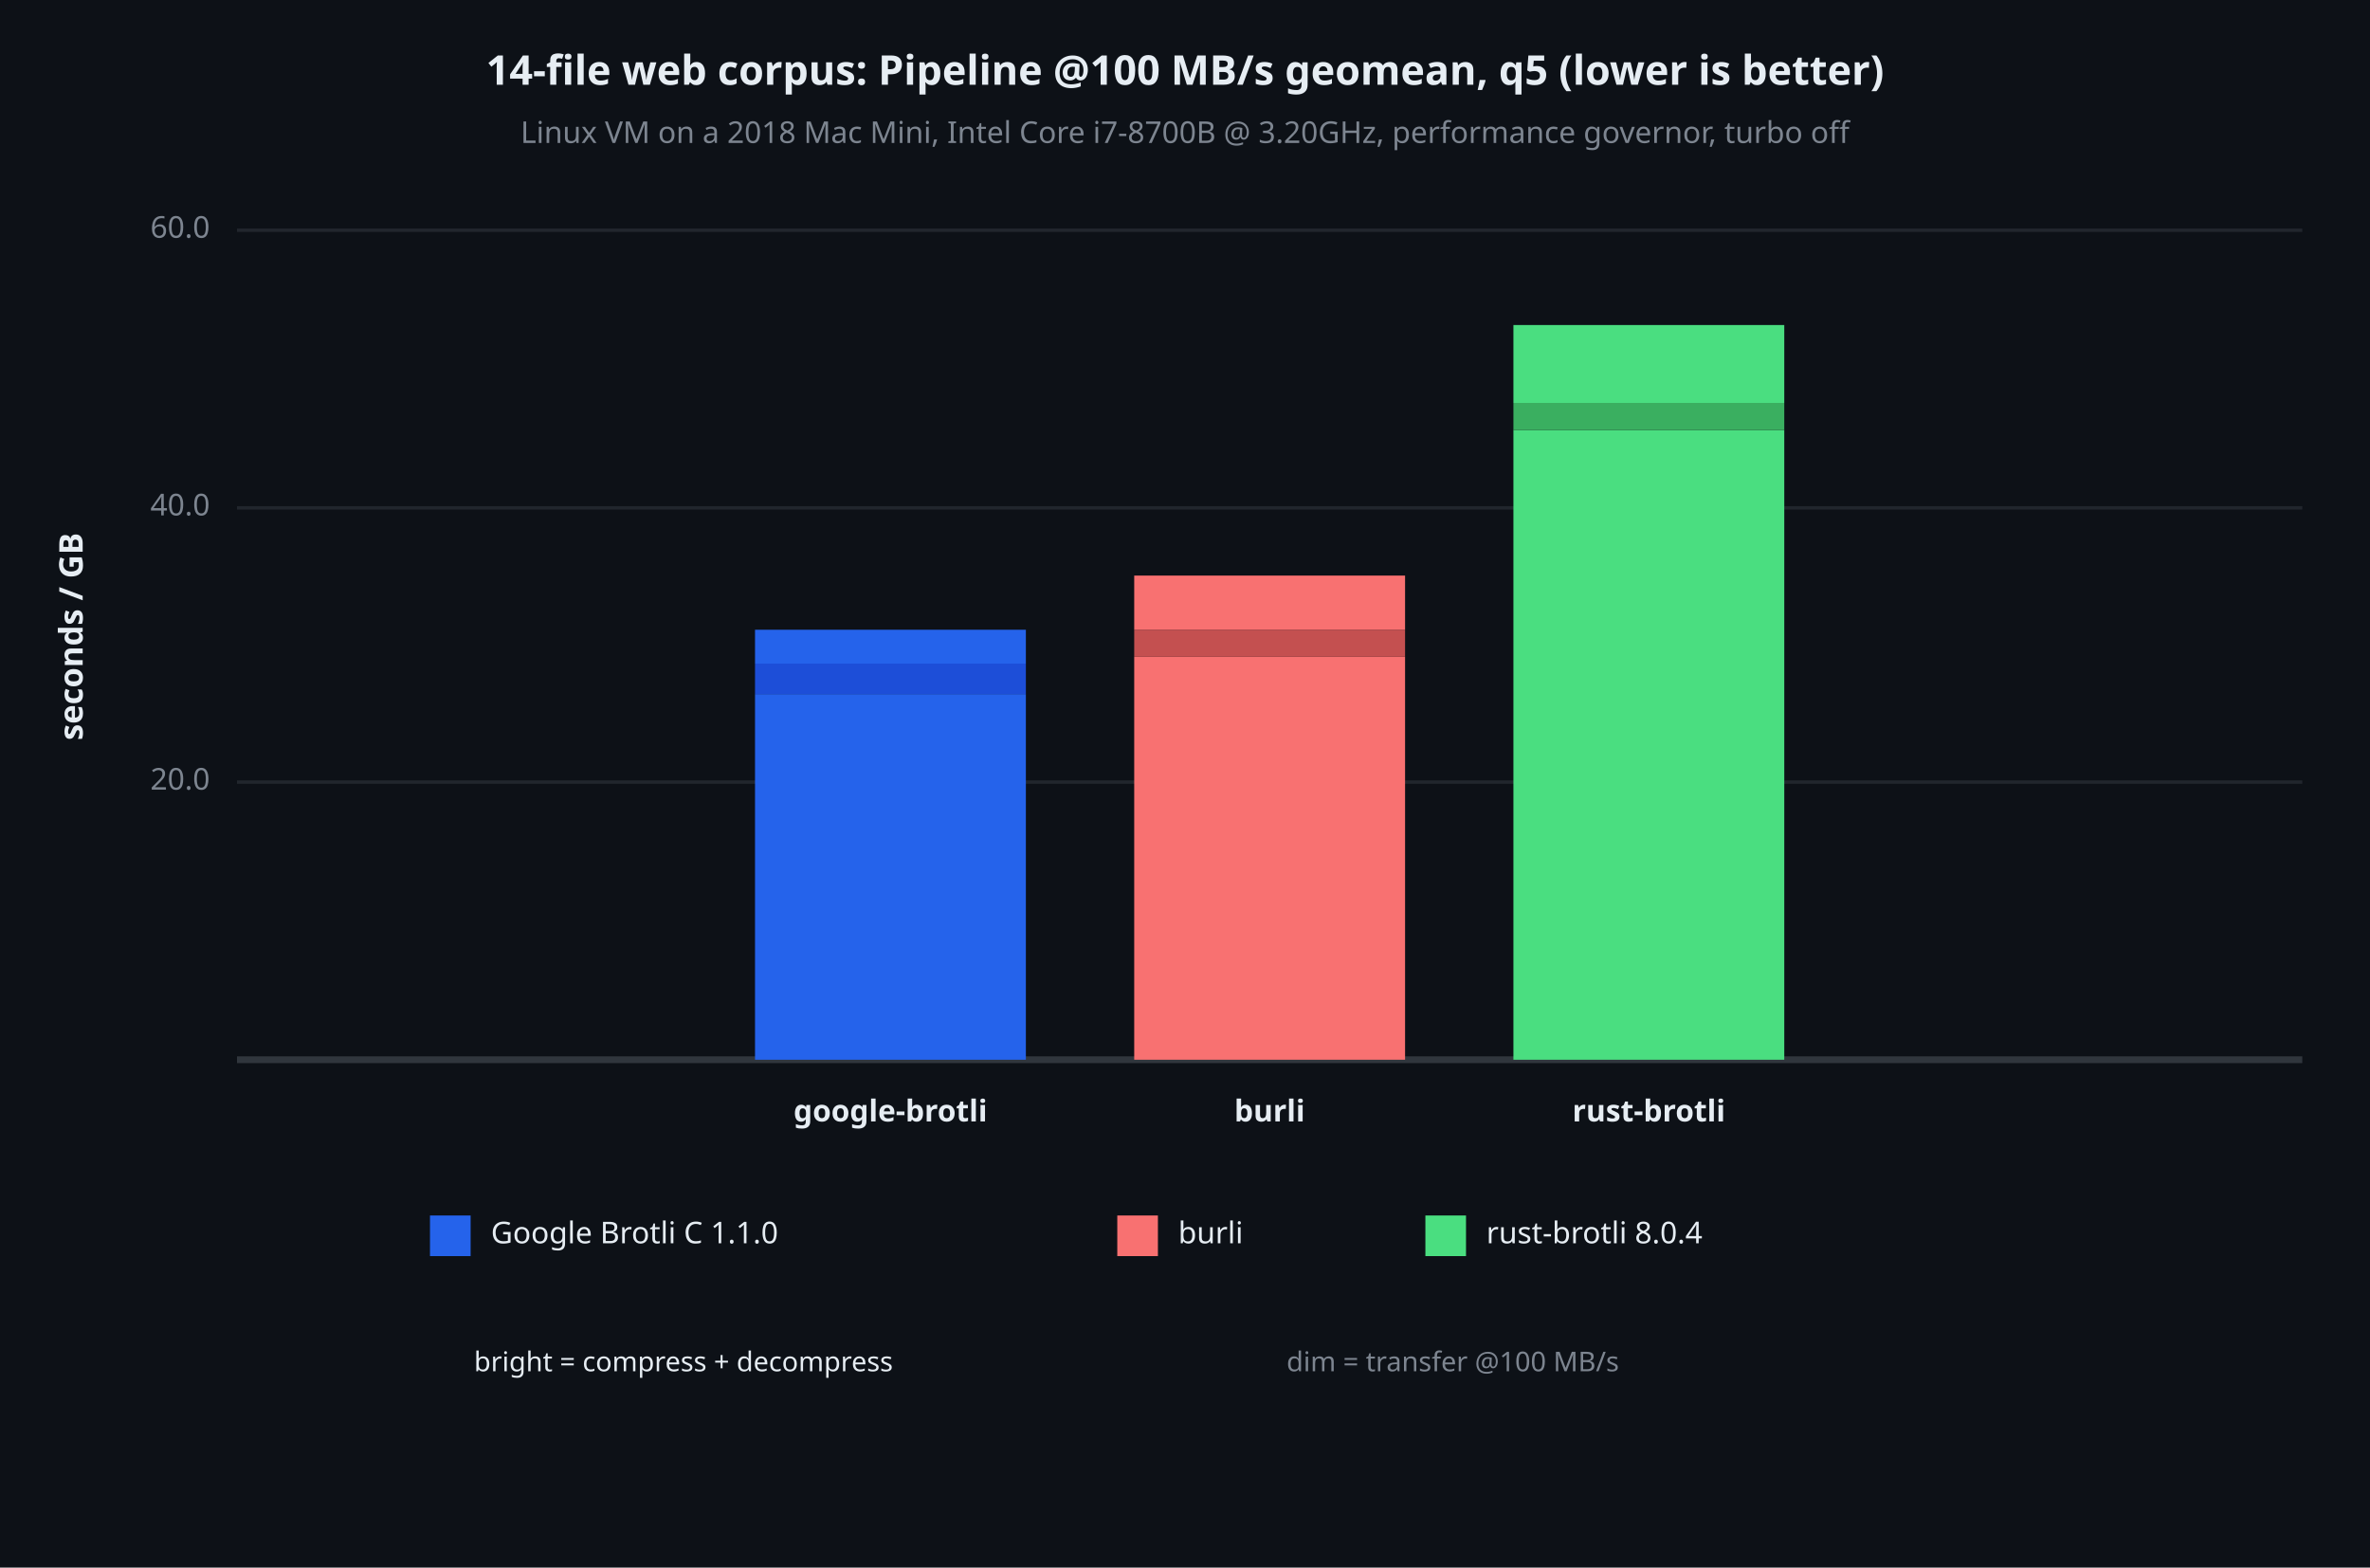
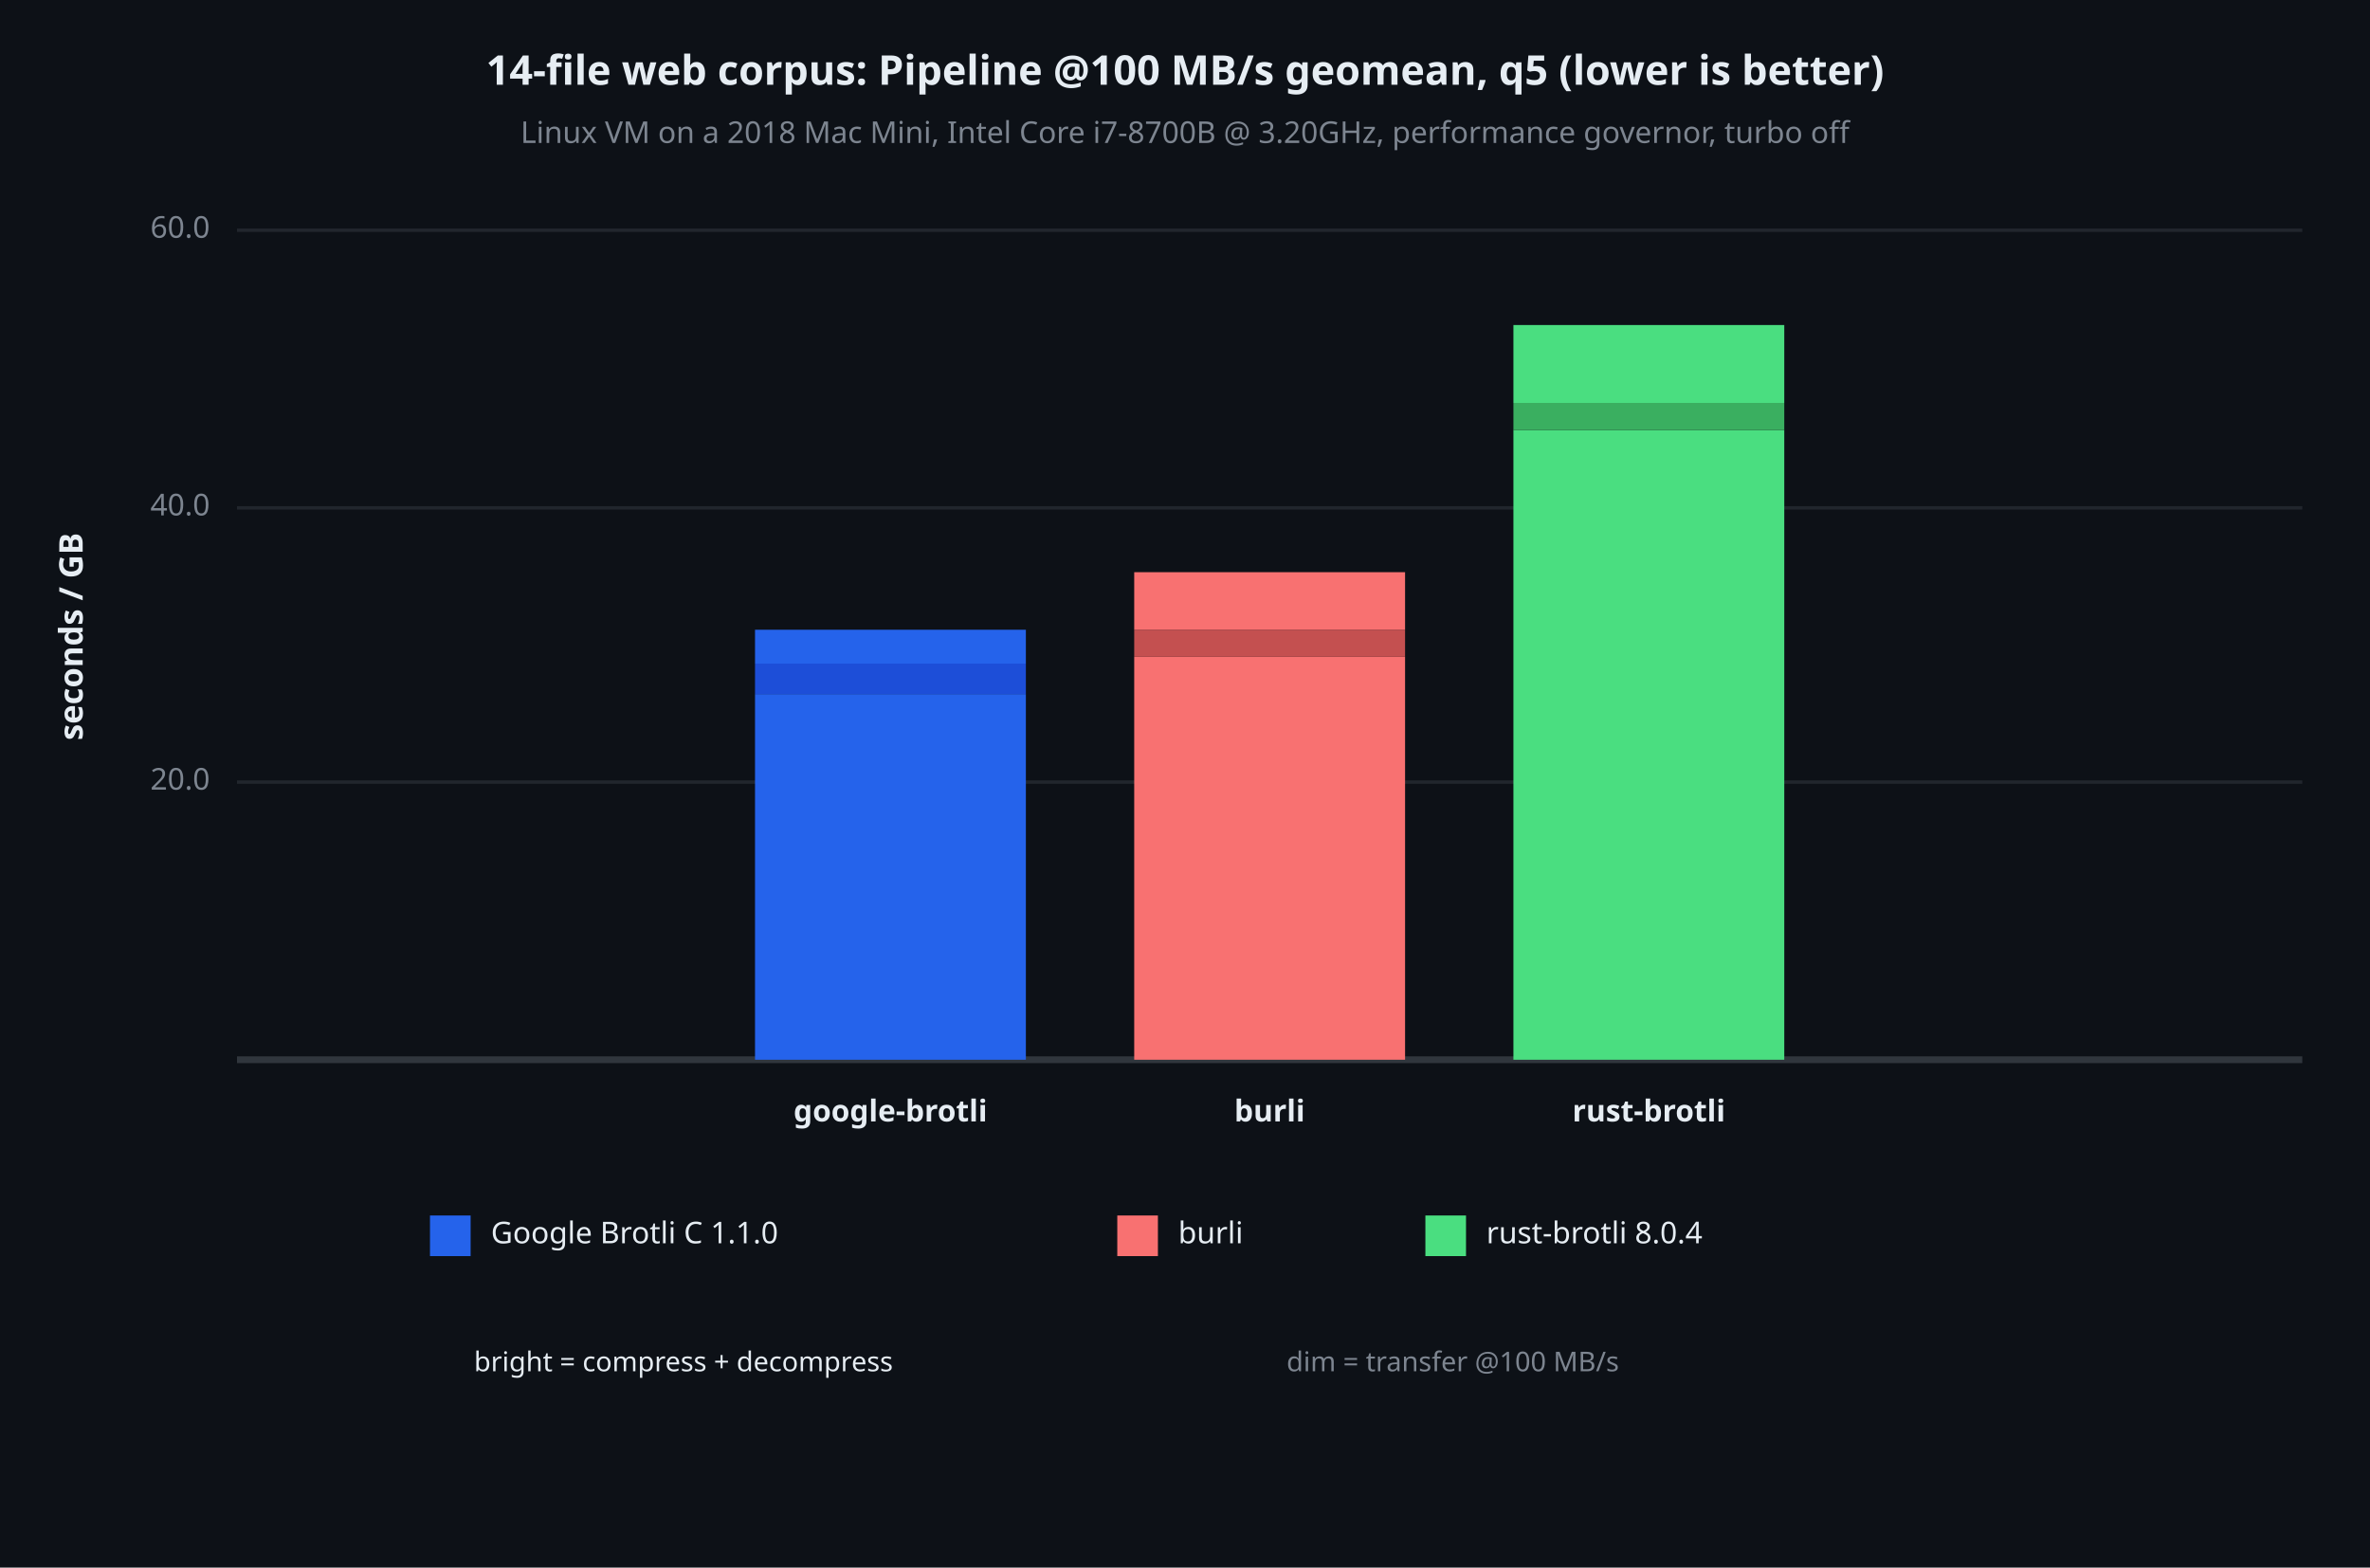
<svg xmlns="http://www.w3.org/2000/svg" viewBox="0 0 700 463" font-family="system-ui, -apple-system, sans-serif">
  <rect x="0" y="0" width="700" height="463" opacity="1" fill="#0D1117" stroke="none" />
  <text x="350" y="22" dy="0.5ex" text-anchor="middle" font-family="sans-serif" font-size="12.097" opacity="1" fill="#E6EDF3" font-weight="bold">
14-file web corpus: Pipeline @100 MB/s geomean, q5 (lower is better)
</text>
  <text x="350" y="40" dy="0.5ex" text-anchor="middle" font-family="sans-serif" font-size="8.871" opacity="1" fill="#7D8590">
Linux VM on a 2018 Mac Mini, Intel Core i7-8700B @ 3.20GHz, performance governor, turbo off
</text>
  <text x="22" y="188" dy="0.5ex" text-anchor="middle" font-family="sans-serif" font-size="9.677" opacity="1" fill="#E6EDF3" font-weight="bold" transform="rotate(270, 22, 188)">
seconds / GB
</text>
  <polyline fill="none" opacity="1" stroke="#21262D" stroke-width="1" points="70,231 680,231 " />
  <text x="62" y="231" dy="0.5ex" text-anchor="end" font-family="sans-serif" font-size="8.871" opacity="1" fill="#7D8590">
20.0
</text>
  <polyline fill="none" opacity="1" stroke="#21262D" stroke-width="1" points="70,150 680,150 " />
  <text x="62" y="150" dy="0.5ex" text-anchor="end" font-family="sans-serif" font-size="8.871" opacity="1" fill="#7D8590">
40.0
</text>
  <polyline fill="none" opacity="1" stroke="#21262D" stroke-width="1" points="70,68 680,68 " />
  <text x="62" y="68" dy="0.5ex" text-anchor="end" font-family="sans-serif" font-size="8.871" opacity="1" fill="#7D8590">
60.0
</text>
  <polyline fill="none" opacity="1" stroke="#30363D" stroke-width="2" points="70,313 680,313 " />
  <rect x="223" y="205" width="80" height="108" opacity="1" fill="#2563EB" stroke="none" />
  <rect x="223" y="196" width="80" height="9" opacity="1" fill="#1D4ED8" stroke="none" />
  <rect x="223" y="186" width="80" height="10" opacity="1" fill="#2563EB" stroke="none" />
  <text x="263" y="329" dy="0.5ex" text-anchor="middle" font-family="sans-serif" font-size="8.871" opacity="1" fill="#E6EDF3" font-weight="bold">
google-brotli
</text>
  <rect x="335" y="194" width="80" height="119" opacity="1" fill="#F87171" stroke="none" />
  <rect x="335" y="186" width="80" height="8" opacity="1" fill="#C45050" stroke="none" />
-   <rect x="335" y="170" width="80" height="16" opacity="1" fill="#F87171" stroke="none" />
+   <rect x="335" y="169" width="80" height="17" opacity="1" fill="#F87171" stroke="none" />
  <text x="375" y="329" dy="0.5ex" text-anchor="middle" font-family="sans-serif" font-size="8.871" opacity="1" fill="#E6EDF3" font-weight="bold">
burli
</text>
  <rect x="447" y="127" width="80" height="186" opacity="1" fill="#4ADE80" stroke="none" />
  <rect x="447" y="119" width="80" height="8" opacity="1" fill="#3AAF60" stroke="none" />
  <rect x="447" y="96" width="80" height="23" opacity="1" fill="#4ADE80" stroke="none" />
  <text x="487" y="329" dy="0.5ex" text-anchor="middle" font-family="sans-serif" font-size="8.871" opacity="1" fill="#E6EDF3" font-weight="bold">
rust-brotli
</text>
  <rect x="127" y="359" width="12" height="12" opacity="1" fill="#2563EB" stroke="none" />
  <text x="145" y="365" dy="0.5ex" text-anchor="start" font-family="sans-serif" font-size="8.871" opacity="1" fill="#E6EDF3">
Google Brotli C 1.1.0
</text>
  <rect x="330" y="359" width="12" height="12" opacity="1" fill="#F87171" stroke="none" />
  <text x="348" y="365" dy="0.5ex" text-anchor="start" font-family="sans-serif" font-size="8.871" opacity="1" fill="#E6EDF3">
burli
</text>
  <rect x="421" y="359" width="12" height="12" opacity="1" fill="#4ADE80" stroke="none" />
  <text x="439" y="365" dy="0.5ex" text-anchor="start" font-family="sans-serif" font-size="8.871" opacity="1" fill="#E6EDF3">
rust-brotli 8.0.4
</text>
  <text x="140" y="403" dy="0.5ex" text-anchor="start" font-family="sans-serif" font-size="8.065" opacity="1" fill="#E6EDF3">
bright = compress + decompress
</text>
  <text x="380" y="403" dy="0.5ex" text-anchor="start" font-family="sans-serif" font-size="8.065" opacity="1" fill="#7D8590">
dim = transfer @100 MB/s
</text>
</svg>
